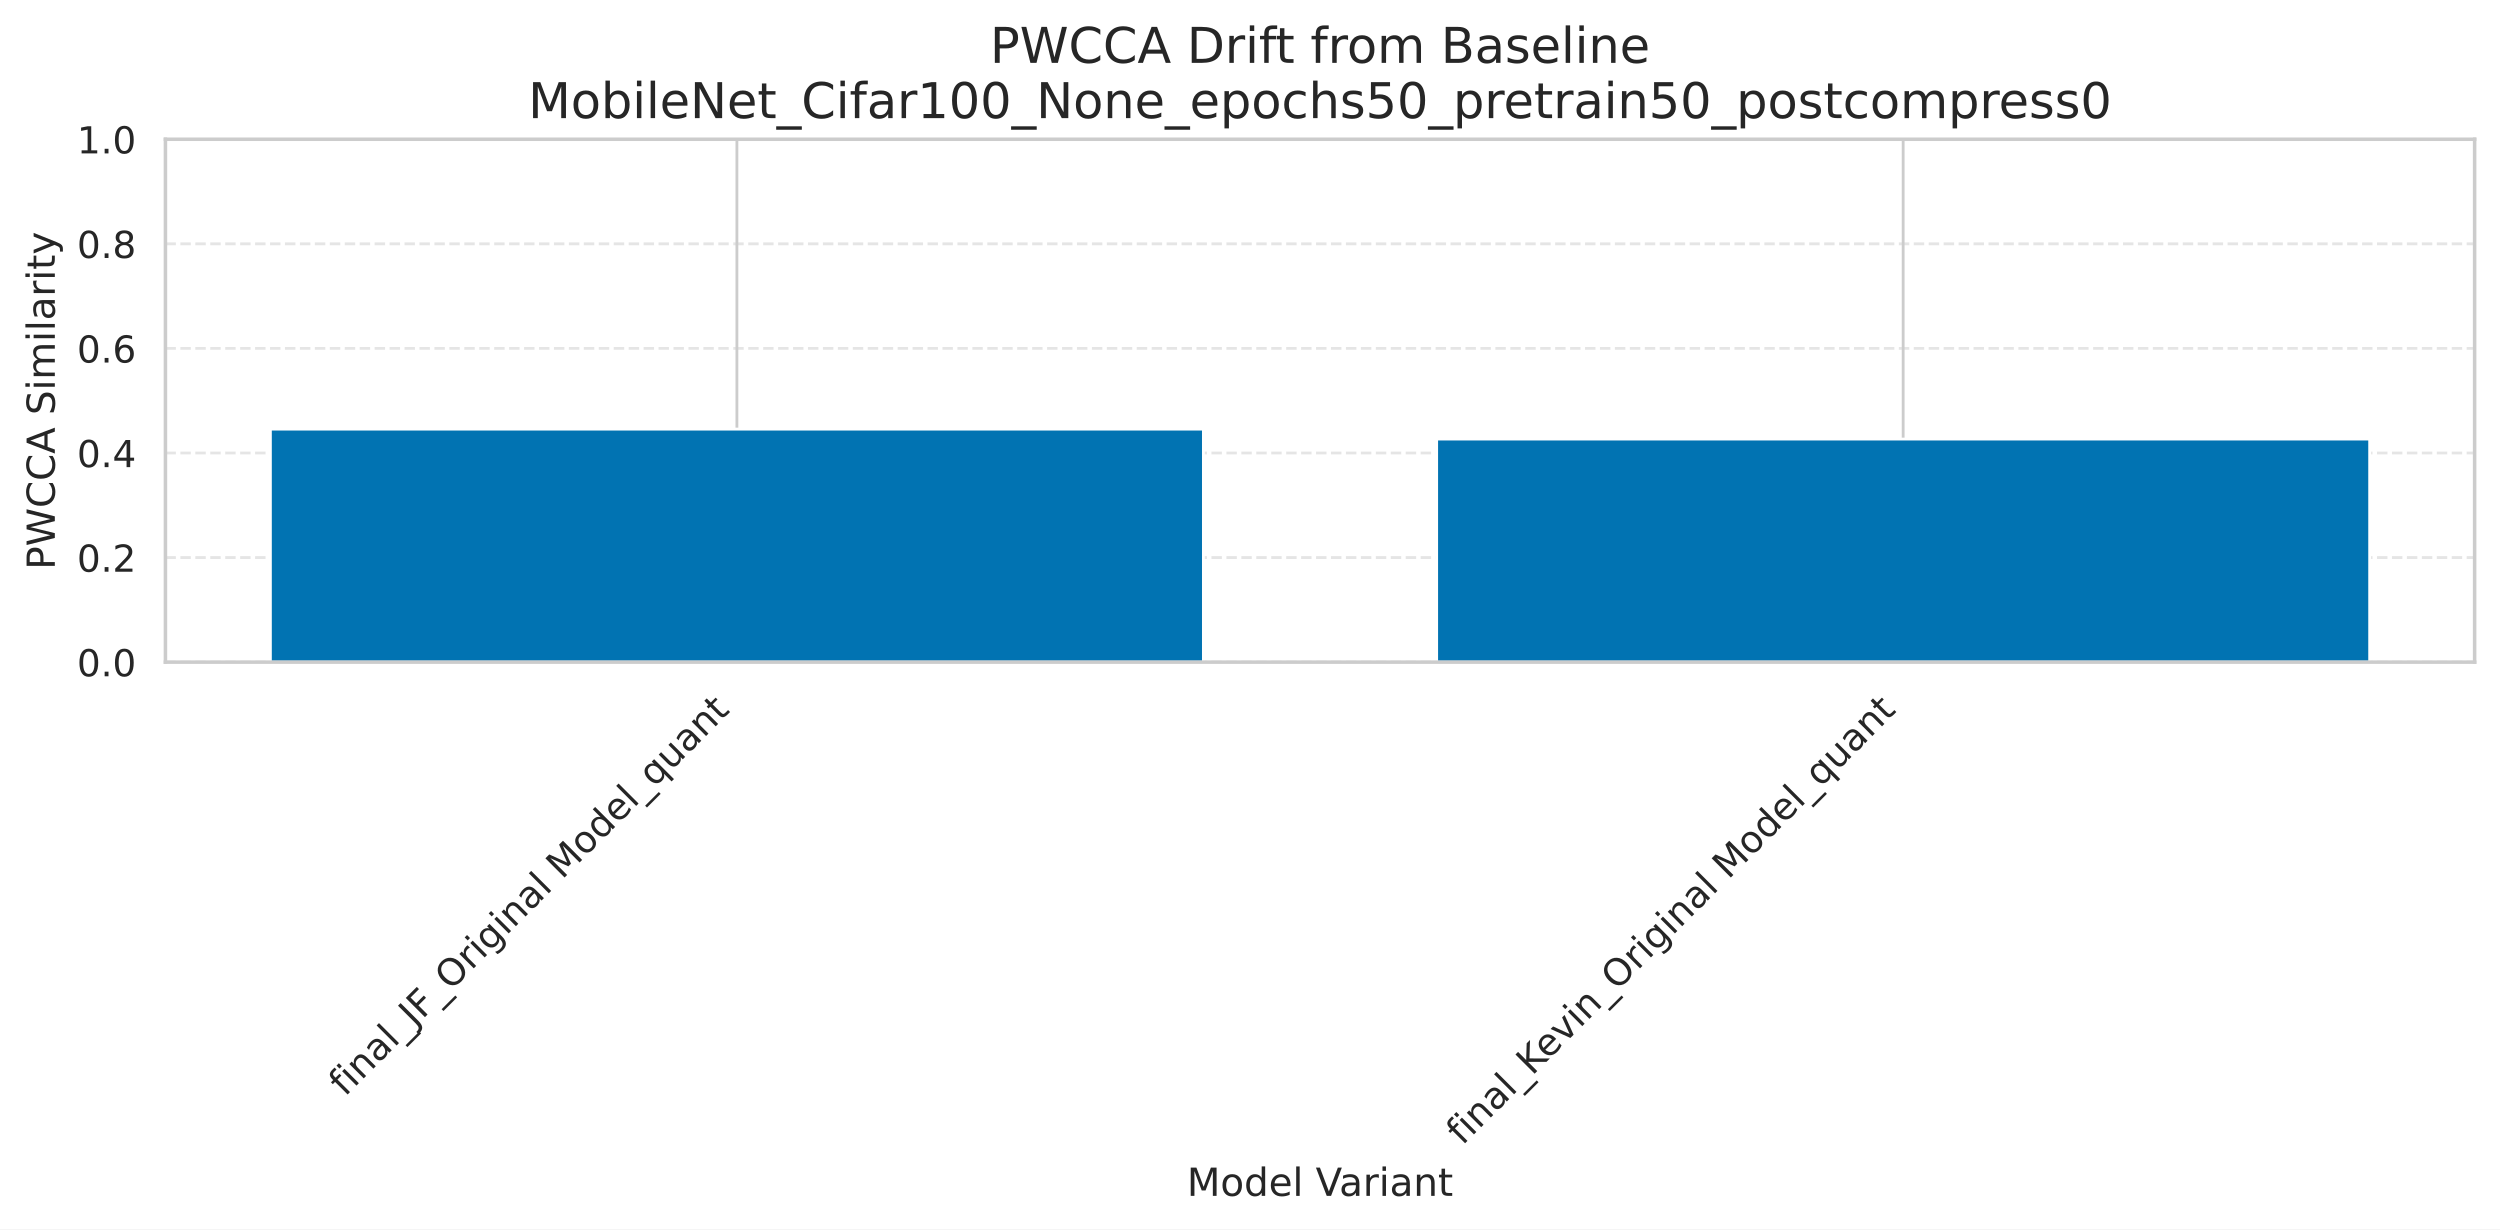
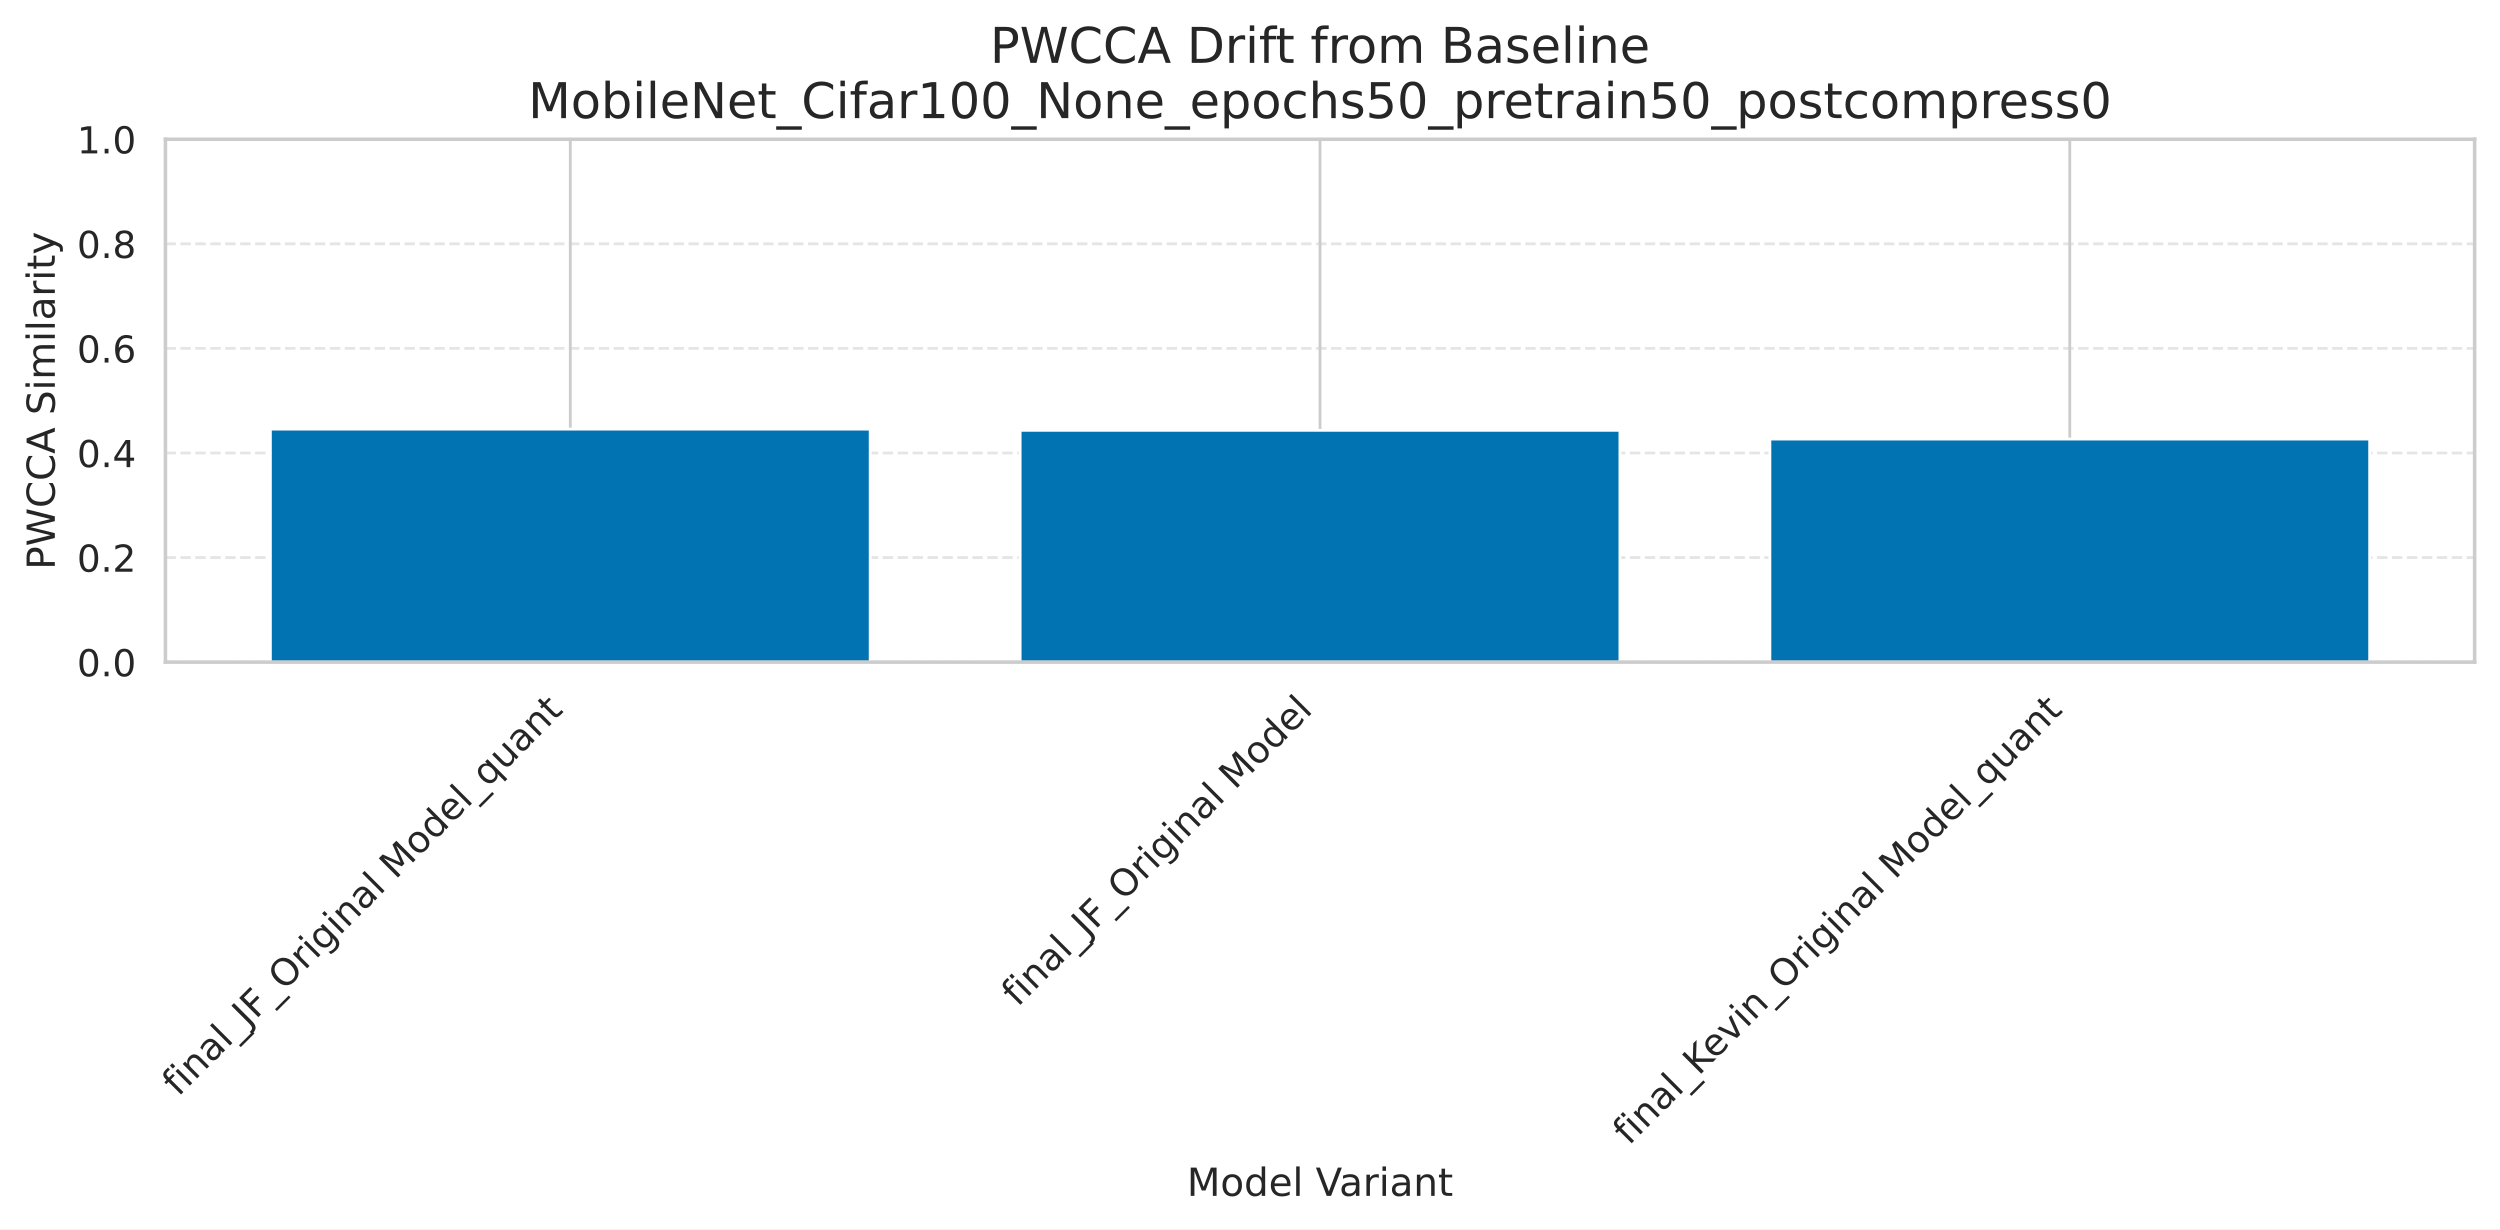
<svg xmlns="http://www.w3.org/2000/svg" xmlns:xlink="http://www.w3.org/1999/xlink" width="709.356pt" height="348.811pt" viewBox="0 0 709.356 348.811" version="1.1">
  <defs>
    <style type="text/css">*{stroke-linejoin: round; stroke-linecap: butt}</style>
  </defs>
  <g id="figure_1">
    <g id="patch_1">
      <path d="M 0 348.811  L 709.356 348.811  L 709.356 0  L 0 0  z " style="fill: #ffffff" />
    </g>
    <g id="axes_1">
      <g id="patch_2">
        <path d="M 46.94 187.879  L 702.156 187.879  L 702.156 39.515  L 46.94 39.515  z " style="fill: #ffffff" />
      </g>
      <g id="matplotlib.axis_1">
        <g id="xtick_1">
          <g id="line2d_1">
-             <path d="M 209.089 187.879  L 209.089 39.515  " clip-path="url(#p00ef25ebb9)" style="fill: none; stroke: #cccccc; stroke-width: 0.8; stroke-linecap: round" />
+             <path d="M 161.815 187.879  L 161.815 39.515  " clip-path="url(#pb6f76f0e8d)" style="fill: none; stroke: #cccccc; stroke-width: 0.8; stroke-linecap: round" />
          </g>
          <g id="text_1">
-             <g style="fill: #262626" transform="translate(97.82324 311.358) rotate(-45) scale(0.1056 -0.1056)">
+             <g style="fill: #262626" transform="translate(50.5493 311.358) rotate(-45) scale(0.1056 -0.1056)">
              <defs>
                <path id="DejaVuSans-66" d="M 2375 4863  L 2375 4384  L 1825 4384  Q 1516 4384 1395 4259  Q 1275 4134 1275 3809  L 1275 3500  L 2222 3500  L 2222 3053  L 1275 3053  L 1275 0  L 697 0  L 697 3053  L 147 3053  L 147 3500  L 697 3500  L 697 3744  Q 697 4328 969 4595  Q 1241 4863 1831 4863  L 2375 4863  z " transform="scale(0.015625)" />
                <path id="DejaVuSans-69" d="M 603 3500  L 1178 3500  L 1178 0  L 603 0  L 603 3500  z M 603 4863  L 1178 4863  L 1178 4134  L 603 4134  L 603 4863  z " transform="scale(0.015625)" />
                <path id="DejaVuSans-6e" d="M 3513 2113  L 3513 0  L 2938 0  L 2938 2094  Q 2938 2591 2744 2837  Q 2550 3084 2163 3084  Q 1697 3084 1428 2787  Q 1159 2491 1159 1978  L 1159 0  L 581 0  L 581 3500  L 1159 3500  L 1159 2956  Q 1366 3272 1645 3428  Q 1925 3584 2291 3584  Q 2894 3584 3203 3211  Q 3513 2838 3513 2113  z " transform="scale(0.015625)" />
                <path id="DejaVuSans-61" d="M 2194 1759  Q 1497 1759 1228 1600  Q 959 1441 959 1056  Q 959 750 1161 570  Q 1363 391 1709 391  Q 2188 391 2477 730  Q 2766 1069 2766 1631  L 2766 1759  L 2194 1759  z M 3341 1997  L 3341 0  L 2766 0  L 2766 531  Q 2569 213 2275 61  Q 1981 -91 1556 -91  Q 1019 -91 701 211  Q 384 513 384 1019  Q 384 1609 779 1909  Q 1175 2209 1959 2209  L 2766 2209  L 2766 2266  Q 2766 2663 2505 2880  Q 2244 3097 1772 3097  Q 1472 3097 1187 3025  Q 903 2953 641 2809  L 641 3341  Q 956 3463 1253 3523  Q 1550 3584 1831 3584  Q 2591 3584 2966 3190  Q 3341 2797 3341 1997  z " transform="scale(0.015625)" />
                <path id="DejaVuSans-6c" d="M 603 4863  L 1178 4863  L 1178 0  L 603 0  L 603 4863  z " transform="scale(0.015625)" />
                <path id="DejaVuSans-5f" d="M 3263 -1063  L 3263 -1509  L -63 -1509  L -63 -1063  L 3263 -1063  z " transform="scale(0.015625)" />
                <path id="DejaVuSans-4a" d="M 628 4666  L 1259 4666  L 1259 325  Q 1259 -519 939 -900  Q 619 -1281 -91 -1281  L -331 -1281  L -331 -750  L -134 -750  Q 284 -750 456 -515  Q 628 -281 628 325  L 628 4666  z " transform="scale(0.015625)" />
                <path id="DejaVuSans-46" d="M 628 4666  L 3309 4666  L 3309 4134  L 1259 4134  L 1259 2759  L 3109 2759  L 3109 2228  L 1259 2228  L 1259 0  L 628 0  L 628 4666  z " transform="scale(0.015625)" />
                <path id="DejaVuSans-4f" d="M 2522 4238  Q 1834 4238 1429 3725  Q 1025 3213 1025 2328  Q 1025 1447 1429 934  Q 1834 422 2522 422  Q 3209 422 3611 934  Q 4013 1447 4013 2328  Q 4013 3213 3611 3725  Q 3209 4238 2522 4238  z M 2522 4750  Q 3503 4750 4090 4092  Q 4678 3434 4678 2328  Q 4678 1225 4090 567  Q 3503 -91 2522 -91  Q 1538 -91 948 565  Q 359 1222 359 2328  Q 359 3434 948 4092  Q 1538 4750 2522 4750  z " transform="scale(0.015625)" />
                <path id="DejaVuSans-72" d="M 2631 2963  Q 2534 3019 2420 3045  Q 2306 3072 2169 3072  Q 1681 3072 1420 2755  Q 1159 2438 1159 1844  L 1159 0  L 581 0  L 581 3500  L 1159 3500  L 1159 2956  Q 1341 3275 1631 3429  Q 1922 3584 2338 3584  Q 2397 3584 2469 3576  Q 2541 3569 2628 3553  L 2631 2963  z " transform="scale(0.015625)" />
                <path id="DejaVuSans-67" d="M 2906 1791  Q 2906 2416 2648 2759  Q 2391 3103 1925 3103  Q 1463 3103 1205 2759  Q 947 2416 947 1791  Q 947 1169 1205 825  Q 1463 481 1925 481  Q 2391 481 2648 825  Q 2906 1169 2906 1791  z M 3481 434  Q 3481 -459 3084 -895  Q 2688 -1331 1869 -1331  Q 1566 -1331 1297 -1286  Q 1028 -1241 775 -1147  L 775 -588  Q 1028 -725 1275 -790  Q 1522 -856 1778 -856  Q 2344 -856 2625 -561  Q 2906 -266 2906 331  L 2906 616  Q 2728 306 2450 153  Q 2172 0 1784 0  Q 1141 0 747 490  Q 353 981 353 1791  Q 353 2603 747 3093  Q 1141 3584 1784 3584  Q 2172 3584 2450 3431  Q 2728 3278 2906 2969  L 2906 3500  L 3481 3500  L 3481 434  z " transform="scale(0.015625)" />
                <path id="DejaVuSans-20" transform="scale(0.015625)" />
                <path id="DejaVuSans-4d" d="M 628 4666  L 1569 4666  L 2759 1491  L 3956 4666  L 4897 4666  L 4897 0  L 4281 0  L 4281 4097  L 3078 897  L 2444 897  L 1241 4097  L 1241 0  L 628 0  L 628 4666  z " transform="scale(0.015625)" />
                <path id="DejaVuSans-6f" d="M 1959 3097  Q 1497 3097 1228 2736  Q 959 2375 959 1747  Q 959 1119 1226 758  Q 1494 397 1959 397  Q 2419 397 2687 759  Q 2956 1122 2956 1747  Q 2956 2369 2687 2733  Q 2419 3097 1959 3097  z M 1959 3584  Q 2709 3584 3137 3096  Q 3566 2609 3566 1747  Q 3566 888 3137 398  Q 2709 -91 1959 -91  Q 1206 -91 779 398  Q 353 888 353 1747  Q 353 2609 779 3096  Q 1206 3584 1959 3584  z " transform="scale(0.015625)" />
                <path id="DejaVuSans-64" d="M 2906 2969  L 2906 4863  L 3481 4863  L 3481 0  L 2906 0  L 2906 525  Q 2725 213 2448 61  Q 2172 -91 1784 -91  Q 1150 -91 751 415  Q 353 922 353 1747  Q 353 2572 751 3078  Q 1150 3584 1784 3584  Q 2172 3584 2448 3432  Q 2725 3281 2906 2969  z M 947 1747  Q 947 1113 1208 752  Q 1469 391 1925 391  Q 2381 391 2643 752  Q 2906 1113 2906 1747  Q 2906 2381 2643 2742  Q 2381 3103 1925 3103  Q 1469 3103 1208 2742  Q 947 2381 947 1747  z " transform="scale(0.015625)" />
                <path id="DejaVuSans-65" d="M 3597 1894  L 3597 1613  L 953 1613  Q 991 1019 1311 708  Q 1631 397 2203 397  Q 2534 397 2845 478  Q 3156 559 3463 722  L 3463 178  Q 3153 47 2828 -22  Q 2503 -91 2169 -91  Q 1331 -91 842 396  Q 353 884 353 1716  Q 353 2575 817 3079  Q 1281 3584 2069 3584  Q 2775 3584 3186 3129  Q 3597 2675 3597 1894  z M 3022 2063  Q 3016 2534 2758 2815  Q 2500 3097 2075 3097  Q 1594 3097 1305 2825  Q 1016 2553 972 2059  L 3022 2063  z " transform="scale(0.015625)" />
                <path id="DejaVuSans-71" d="M 947 1747  Q 947 1113 1208 752  Q 1469 391 1925 391  Q 2381 391 2643 752  Q 2906 1113 2906 1747  Q 2906 2381 2643 2742  Q 2381 3103 1925 3103  Q 1469 3103 1208 2742  Q 947 2381 947 1747  z M 2906 525  Q 2725 213 2448 61  Q 2172 -91 1784 -91  Q 1150 -91 751 415  Q 353 922 353 1747  Q 353 2572 751 3078  Q 1150 3584 1784 3584  Q 2172 3584 2448 3432  Q 2725 3281 2906 2969  L 2906 3500  L 3481 3500  L 3481 -1331  L 2906 -1331  L 2906 525  z " transform="scale(0.015625)" />
                <path id="DejaVuSans-75" d="M 544 1381  L 544 3500  L 1119 3500  L 1119 1403  Q 1119 906 1312 657  Q 1506 409 1894 409  Q 2359 409 2629 706  Q 2900 1003 2900 1516  L 2900 3500  L 3475 3500  L 3475 0  L 2900 0  L 2900 538  Q 2691 219 2414 64  Q 2138 -91 1772 -91  Q 1169 -91 856 284  Q 544 659 544 1381  z M 1991 3584  L 1991 3584  z " transform="scale(0.015625)" />
                <path id="DejaVuSans-74" d="M 1172 4494  L 1172 3500  L 2356 3500  L 2356 3053  L 1172 3053  L 1172 1153  Q 1172 725 1289 603  Q 1406 481 1766 481  L 2356 481  L 2356 0  L 1766 0  Q 1100 0 847 248  Q 594 497 594 1153  L 594 3053  L 172 3053  L 172 3500  L 594 3500  L 594 4494  L 1172 4494  z " transform="scale(0.015625)" />
              </defs>
              <use xlink:href="#DejaVuSans-66" />
              <use xlink:href="#DejaVuSans-69" transform="translate(35.20508 0)" />
              <use xlink:href="#DejaVuSans-6e" transform="translate(62.98828 0)" />
              <use xlink:href="#DejaVuSans-61" transform="translate(126.3672 0)" />
              <use xlink:href="#DejaVuSans-6c" transform="translate(187.6465 0)" />
              <use xlink:href="#DejaVuSans-5f" transform="translate(215.4297 0)" />
              <use xlink:href="#DejaVuSans-4a" transform="translate(265.4297 0)" />
              <use xlink:href="#DejaVuSans-46" transform="translate(294.9219 0)" />
              <use xlink:href="#DejaVuSans-5f" transform="translate(352.4414 0)" />
              <use xlink:href="#DejaVuSans-4f" transform="translate(402.4414 0)" />
              <use xlink:href="#DejaVuSans-72" transform="translate(481.1523 0)" />
              <use xlink:href="#DejaVuSans-69" transform="translate(522.2656 0)" />
              <use xlink:href="#DejaVuSans-67" transform="translate(550.0488 0)" />
              <use xlink:href="#DejaVuSans-69" transform="translate(613.5254 0)" />
              <use xlink:href="#DejaVuSans-6e" transform="translate(641.3086 0)" />
              <use xlink:href="#DejaVuSans-61" transform="translate(704.6875 0)" />
              <use xlink:href="#DejaVuSans-6c" transform="translate(765.9668 0)" />
              <use xlink:href="#DejaVuSans-20" transform="translate(793.75 0)" />
              <use xlink:href="#DejaVuSans-4d" transform="translate(825.5371 0)" />
              <use xlink:href="#DejaVuSans-6f" transform="translate(911.8164 0)" />
              <use xlink:href="#DejaVuSans-64" transform="translate(972.998 0)" />
              <use xlink:href="#DejaVuSans-65" transform="translate(1036.475 0)" />
              <use xlink:href="#DejaVuSans-6c" transform="translate(1097.998 0)" />
              <use xlink:href="#DejaVuSans-5f" transform="translate(1125.781 0)" />
              <use xlink:href="#DejaVuSans-71" transform="translate(1175.781 0)" />
              <use xlink:href="#DejaVuSans-75" transform="translate(1239.258 0)" />
              <use xlink:href="#DejaVuSans-61" transform="translate(1302.637 0)" />
              <use xlink:href="#DejaVuSans-6e" transform="translate(1363.916 0)" />
              <use xlink:href="#DejaVuSans-74" transform="translate(1427.295 0)" />
            </g>
          </g>
        </g>
        <g id="xtick_2">
          <g id="line2d_2">
-             <path d="M 540.007 187.879  L 540.007 39.515  " clip-path="url(#p00ef25ebb9)" style="fill: none; stroke: #cccccc; stroke-width: 0.8; stroke-linecap: round" />
+             <path d="M 374.548 187.879  L 374.548 39.515  " clip-path="url(#pb6f76f0e8d)" style="fill: none; stroke: #cccccc; stroke-width: 0.8; stroke-linecap: round" />
          </g>
          <g id="text_2">
-             <g style="fill: #262626" transform="translate(414.8941 325.2047) rotate(-45) scale(0.1056 -0.1056)">
+             <g style="fill: #262626" transform="translate(288.7237 285.9164) rotate(-45) scale(0.1056 -0.1056)">
+               <use xlink:href="#DejaVuSans-66" />
+               <use xlink:href="#DejaVuSans-69" transform="translate(35.20508 0)" />
+               <use xlink:href="#DejaVuSans-6e" transform="translate(62.98828 0)" />
+               <use xlink:href="#DejaVuSans-61" transform="translate(126.3672 0)" />
+               <use xlink:href="#DejaVuSans-6c" transform="translate(187.6465 0)" />
+               <use xlink:href="#DejaVuSans-5f" transform="translate(215.4297 0)" />
+               <use xlink:href="#DejaVuSans-4a" transform="translate(265.4297 0)" />
+               <use xlink:href="#DejaVuSans-46" transform="translate(294.9219 0)" />
+               <use xlink:href="#DejaVuSans-5f" transform="translate(352.4414 0)" />
+               <use xlink:href="#DejaVuSans-4f" transform="translate(402.4414 0)" />
+               <use xlink:href="#DejaVuSans-72" transform="translate(481.1523 0)" />
+               <use xlink:href="#DejaVuSans-69" transform="translate(522.2656 0)" />
+               <use xlink:href="#DejaVuSans-67" transform="translate(550.0488 0)" />
+               <use xlink:href="#DejaVuSans-69" transform="translate(613.5254 0)" />
+               <use xlink:href="#DejaVuSans-6e" transform="translate(641.3086 0)" />
+               <use xlink:href="#DejaVuSans-61" transform="translate(704.6875 0)" />
+               <use xlink:href="#DejaVuSans-6c" transform="translate(765.9668 0)" />
+               <use xlink:href="#DejaVuSans-20" transform="translate(793.75 0)" />
+               <use xlink:href="#DejaVuSans-4d" transform="translate(825.5371 0)" />
+               <use xlink:href="#DejaVuSans-6f" transform="translate(911.8164 0)" />
+               <use xlink:href="#DejaVuSans-64" transform="translate(972.998 0)" />
+               <use xlink:href="#DejaVuSans-65" transform="translate(1036.475 0)" />
+               <use xlink:href="#DejaVuSans-6c" transform="translate(1097.998 0)" />
+             </g>
+           </g>
+         </g>
+         <g id="xtick_3">
+           <g id="line2d_3">
+             <path d="M 587.281 187.879  L 587.281 39.515  " clip-path="url(#pb6f76f0e8d)" style="fill: none; stroke: #cccccc; stroke-width: 0.8; stroke-linecap: round" />
+           </g>
+           <g id="text_3">
+             <g style="fill: #262626" transform="translate(462.168 325.2047) rotate(-45) scale(0.1056 -0.1056)">
              <defs>
                <path id="DejaVuSans-4b" d="M 628 4666  L 1259 4666  L 1259 2694  L 3353 4666  L 4166 4666  L 1850 2491  L 4331 0  L 3500 0  L 1259 2247  L 1259 0  L 628 0  L 628 4666  z " transform="scale(0.015625)" />
                <path id="DejaVuSans-76" d="M 191 3500  L 800 3500  L 1894 563  L 2988 3500  L 3597 3500  L 2284 0  L 1503 0  L 191 3500  z " transform="scale(0.015625)" />
              </defs>
              <use xlink:href="#DejaVuSans-66" />
              <use xlink:href="#DejaVuSans-69" transform="translate(35.20508 0)" />
              <use xlink:href="#DejaVuSans-6e" transform="translate(62.98828 0)" />
              <use xlink:href="#DejaVuSans-61" transform="translate(126.3672 0)" />
              <use xlink:href="#DejaVuSans-6c" transform="translate(187.6465 0)" />
              <use xlink:href="#DejaVuSans-5f" transform="translate(215.4297 0)" />
              <use xlink:href="#DejaVuSans-4b" transform="translate(265.4297 0)" />
              <use xlink:href="#DejaVuSans-65" transform="translate(326.0059 0)" />
              <use xlink:href="#DejaVuSans-76" transform="translate(387.5293 0)" />
              <use xlink:href="#DejaVuSans-69" transform="translate(446.709 0)" />
              <use xlink:href="#DejaVuSans-6e" transform="translate(474.4922 0)" />
              <use xlink:href="#DejaVuSans-5f" transform="translate(537.8711 0)" />
              <use xlink:href="#DejaVuSans-4f" transform="translate(587.8711 0)" />
              <use xlink:href="#DejaVuSans-72" transform="translate(666.582 0)" />
              <use xlink:href="#DejaVuSans-69" transform="translate(707.6953 0)" />
              <use xlink:href="#DejaVuSans-67" transform="translate(735.4785 0)" />
              <use xlink:href="#DejaVuSans-69" transform="translate(798.9551 0)" />
              <use xlink:href="#DejaVuSans-6e" transform="translate(826.7383 0)" />
              <use xlink:href="#DejaVuSans-61" transform="translate(890.1172 0)" />
              <use xlink:href="#DejaVuSans-6c" transform="translate(951.3965 0)" />
              <use xlink:href="#DejaVuSans-20" transform="translate(979.1797 0)" />
              <use xlink:href="#DejaVuSans-4d" transform="translate(1010.967 0)" />
              <use xlink:href="#DejaVuSans-6f" transform="translate(1097.246 0)" />
              <use xlink:href="#DejaVuSans-64" transform="translate(1158.428 0)" />
              <use xlink:href="#DejaVuSans-65" transform="translate(1221.904 0)" />
              <use xlink:href="#DejaVuSans-6c" transform="translate(1283.428 0)" />
              <use xlink:href="#DejaVuSans-5f" transform="translate(1311.211 0)" />
              <use xlink:href="#DejaVuSans-71" transform="translate(1361.211 0)" />
              <use xlink:href="#DejaVuSans-75" transform="translate(1424.688 0)" />
              <use xlink:href="#DejaVuSans-61" transform="translate(1488.066 0)" />
              <use xlink:href="#DejaVuSans-6e" transform="translate(1549.346 0)" />
              <use xlink:href="#DejaVuSans-74" transform="translate(1612.725 0)" />
            </g>
          </g>
        </g>
-         <g id="text_3">
+         <g id="text_4">
          <g style="fill: #262626" transform="translate(336.7776 339.3236) scale(0.11 -0.11)">
            <defs>
              <path id="DejaVuSans-56" d="M 1831 0  L 50 4666  L 709 4666  L 2188 738  L 3669 4666  L 4325 4666  L 2547 0  L 1831 0  z " transform="scale(0.015625)" />
            </defs>
            <use xlink:href="#DejaVuSans-4d" />
            <use xlink:href="#DejaVuSans-6f" transform="translate(86.2793 0)" />
            <use xlink:href="#DejaVuSans-64" transform="translate(147.4609 0)" />
            <use xlink:href="#DejaVuSans-65" transform="translate(210.9375 0)" />
            <use xlink:href="#DejaVuSans-6c" transform="translate(272.4609 0)" />
            <use xlink:href="#DejaVuSans-20" transform="translate(300.2441 0)" />
            <use xlink:href="#DejaVuSans-56" transform="translate(332.0312 0)" />
            <use xlink:href="#DejaVuSans-61" transform="translate(392.6895 0)" />
            <use xlink:href="#DejaVuSans-72" transform="translate(453.9688 0)" />
            <use xlink:href="#DejaVuSans-69" transform="translate(495.082 0)" />
            <use xlink:href="#DejaVuSans-61" transform="translate(522.8652 0)" />
            <use xlink:href="#DejaVuSans-6e" transform="translate(584.1445 0)" />
            <use xlink:href="#DejaVuSans-74" transform="translate(647.5234 0)" />
          </g>
        </g>
      </g>
      <g id="matplotlib.axis_2">
        <g id="ytick_1">
-           <g id="line2d_3">
-             <path d="M 46.94 187.879  L 702.156 187.879  " clip-path="url(#p00ef25ebb9)" style="fill: none; stroke-dasharray: 2.96,1.28; stroke-dashoffset: 0; stroke: #cccccc; stroke-opacity: 0.5; stroke-width: 0.8" />
-           </g>
-           <g id="text_4">
+           <g id="line2d_4">
+             <path d="M 46.94 187.879  L 702.156 187.879  " clip-path="url(#pb6f76f0e8d)" style="fill: none; stroke-dasharray: 2.96,1.28; stroke-dashoffset: 0; stroke: #cccccc; stroke-opacity: 0.5; stroke-width: 0.8" />
+           </g>
+           <g id="text_5">
            <g style="fill: #262626" transform="translate(21.84594 191.8908) scale(0.1056 -0.1056)">
              <defs>
                <path id="DejaVuSans-30" d="M 2034 4250  Q 1547 4250 1301 3770  Q 1056 3291 1056 2328  Q 1056 1369 1301 889  Q 1547 409 2034 409  Q 2525 409 2770 889  Q 3016 1369 3016 2328  Q 3016 3291 2770 3770  Q 2525 4250 2034 4250  z M 2034 4750  Q 2819 4750 3233 4129  Q 3647 3509 3647 2328  Q 3647 1150 3233 529  Q 2819 -91 2034 -91  Q 1250 -91 836 529  Q 422 1150 422 2328  Q 422 3509 836 4129  Q 1250 4750 2034 4750  z " transform="scale(0.015625)" />
                <path id="DejaVuSans-2e" d="M 684 794  L 1344 794  L 1344 0  L 684 0  L 684 794  z " transform="scale(0.015625)" />
              </defs>
              <use xlink:href="#DejaVuSans-30" />
              <use xlink:href="#DejaVuSans-2e" transform="translate(63.62305 0)" />
              <use xlink:href="#DejaVuSans-30" transform="translate(95.41016 0)" />
            </g>
          </g>
        </g>
        <g id="ytick_2">
-           <g id="line2d_4">
-             <path d="M 46.94 158.206  L 702.156 158.206  " clip-path="url(#p00ef25ebb9)" style="fill: none; stroke-dasharray: 2.96,1.28; stroke-dashoffset: 0; stroke: #cccccc; stroke-opacity: 0.5; stroke-width: 0.8" />
-           </g>
-           <g id="text_5">
+           <g id="line2d_5">
+             <path d="M 46.94 158.206  L 702.156 158.206  " clip-path="url(#pb6f76f0e8d)" style="fill: none; stroke-dasharray: 2.96,1.28; stroke-dashoffset: 0; stroke: #cccccc; stroke-opacity: 0.5; stroke-width: 0.8" />
+           </g>
+           <g id="text_6">
            <g style="fill: #262626" transform="translate(21.84594 162.218) scale(0.1056 -0.1056)">
              <defs>
                <path id="DejaVuSans-32" d="M 1228 531  L 3431 531  L 3431 0  L 469 0  L 469 531  Q 828 903 1448 1529  Q 2069 2156 2228 2338  Q 2531 2678 2651 2914  Q 2772 3150 2772 3378  Q 2772 3750 2511 3984  Q 2250 4219 1831 4219  Q 1534 4219 1204 4116  Q 875 4013 500 3803  L 500 4441  Q 881 4594 1212 4672  Q 1544 4750 1819 4750  Q 2544 4750 2975 4387  Q 3406 4025 3406 3419  Q 3406 3131 3298 2873  Q 3191 2616 2906 2266  Q 2828 2175 2409 1742  Q 1991 1309 1228 531  z " transform="scale(0.015625)" />
              </defs>
              <use xlink:href="#DejaVuSans-30" />
              <use xlink:href="#DejaVuSans-2e" transform="translate(63.62305 0)" />
              <use xlink:href="#DejaVuSans-32" transform="translate(95.41016 0)" />
            </g>
          </g>
        </g>
        <g id="ytick_3">
-           <g id="line2d_5">
-             <path d="M 46.94 128.533  L 702.156 128.533  " clip-path="url(#p00ef25ebb9)" style="fill: none; stroke-dasharray: 2.96,1.28; stroke-dashoffset: 0; stroke: #cccccc; stroke-opacity: 0.5; stroke-width: 0.8" />
-           </g>
-           <g id="text_6">
+           <g id="line2d_6">
+             <path d="M 46.94 128.533  L 702.156 128.533  " clip-path="url(#pb6f76f0e8d)" style="fill: none; stroke-dasharray: 2.96,1.28; stroke-dashoffset: 0; stroke: #cccccc; stroke-opacity: 0.5; stroke-width: 0.8" />
+           </g>
+           <g id="text_7">
            <g style="fill: #262626" transform="translate(21.84594 132.5452) scale(0.1056 -0.1056)">
              <defs>
                <path id="DejaVuSans-34" d="M 2419 4116  L 825 1625  L 2419 1625  L 2419 4116  z M 2253 4666  L 3047 4666  L 3047 1625  L 3713 1625  L 3713 1100  L 3047 1100  L 3047 0  L 2419 0  L 2419 1100  L 313 1100  L 313 1709  L 2253 4666  z " transform="scale(0.015625)" />
              </defs>
              <use xlink:href="#DejaVuSans-30" />
              <use xlink:href="#DejaVuSans-2e" transform="translate(63.62305 0)" />
              <use xlink:href="#DejaVuSans-34" transform="translate(95.41016 0)" />
            </g>
          </g>
        </g>
        <g id="ytick_4">
-           <g id="line2d_6">
-             <path d="M 46.94 98.86  L 702.156 98.86  " clip-path="url(#p00ef25ebb9)" style="fill: none; stroke-dasharray: 2.96,1.28; stroke-dashoffset: 0; stroke: #cccccc; stroke-opacity: 0.5; stroke-width: 0.8" />
-           </g>
-           <g id="text_7">
+           <g id="line2d_7">
+             <path d="M 46.94 98.86  L 702.156 98.86  " clip-path="url(#pb6f76f0e8d)" style="fill: none; stroke-dasharray: 2.96,1.28; stroke-dashoffset: 0; stroke: #cccccc; stroke-opacity: 0.5; stroke-width: 0.8" />
+           </g>
+           <g id="text_8">
            <g style="fill: #262626" transform="translate(21.84594 102.8723) scale(0.1056 -0.1056)">
              <defs>
                <path id="DejaVuSans-36" d="M 2113 2584  Q 1688 2584 1439 2293  Q 1191 2003 1191 1497  Q 1191 994 1439 701  Q 1688 409 2113 409  Q 2538 409 2786 701  Q 3034 994 3034 1497  Q 3034 2003 2786 2293  Q 2538 2584 2113 2584  z M 3366 4563  L 3366 3988  Q 3128 4100 2886 4159  Q 2644 4219 2406 4219  Q 1781 4219 1451 3797  Q 1122 3375 1075 2522  Q 1259 2794 1537 2939  Q 1816 3084 2150 3084  Q 2853 3084 3261 2657  Q 3669 2231 3669 1497  Q 3669 778 3244 343  Q 2819 -91 2113 -91  Q 1303 -91 875 529  Q 447 1150 447 2328  Q 447 3434 972 4092  Q 1497 4750 2381 4750  Q 2619 4750 2861 4703  Q 3103 4656 3366 4563  z " transform="scale(0.015625)" />
              </defs>
              <use xlink:href="#DejaVuSans-30" />
              <use xlink:href="#DejaVuSans-2e" transform="translate(63.62305 0)" />
              <use xlink:href="#DejaVuSans-36" transform="translate(95.41016 0)" />
            </g>
          </g>
        </g>
        <g id="ytick_5">
-           <g id="line2d_7">
-             <path d="M 46.94 69.188  L 702.156 69.188  " clip-path="url(#p00ef25ebb9)" style="fill: none; stroke-dasharray: 2.96,1.28; stroke-dashoffset: 0; stroke: #cccccc; stroke-opacity: 0.5; stroke-width: 0.8" />
-           </g>
-           <g id="text_8">
+           <g id="line2d_8">
+             <path d="M 46.94 69.188  L 702.156 69.188  " clip-path="url(#pb6f76f0e8d)" style="fill: none; stroke-dasharray: 2.96,1.28; stroke-dashoffset: 0; stroke: #cccccc; stroke-opacity: 0.5; stroke-width: 0.8" />
+           </g>
+           <g id="text_9">
            <g style="fill: #262626" transform="translate(21.84594 73.19954) scale(0.1056 -0.1056)">
              <defs>
                <path id="DejaVuSans-38" d="M 2034 2216  Q 1584 2216 1326 1975  Q 1069 1734 1069 1313  Q 1069 891 1326 650  Q 1584 409 2034 409  Q 2484 409 2743 651  Q 3003 894 3003 1313  Q 3003 1734 2745 1975  Q 2488 2216 2034 2216  z M 1403 2484  Q 997 2584 770 2862  Q 544 3141 544 3541  Q 544 4100 942 4425  Q 1341 4750 2034 4750  Q 2731 4750 3128 4425  Q 3525 4100 3525 3541  Q 3525 3141 3298 2862  Q 3072 2584 2669 2484  Q 3125 2378 3379 2068  Q 3634 1759 3634 1313  Q 3634 634 3220 271  Q 2806 -91 2034 -91  Q 1263 -91 848 271  Q 434 634 434 1313  Q 434 1759 690 2068  Q 947 2378 1403 2484  z M 1172 3481  Q 1172 3119 1398 2916  Q 1625 2713 2034 2713  Q 2441 2713 2670 2916  Q 2900 3119 2900 3481  Q 2900 3844 2670 4047  Q 2441 4250 2034 4250  Q 1625 4250 1398 4047  Q 1172 3844 1172 3481  z " transform="scale(0.015625)" />
              </defs>
              <use xlink:href="#DejaVuSans-30" />
              <use xlink:href="#DejaVuSans-2e" transform="translate(63.62305 0)" />
              <use xlink:href="#DejaVuSans-38" transform="translate(95.41016 0)" />
            </g>
          </g>
        </g>
        <g id="ytick_6">
-           <g id="line2d_8">
-             <path d="M 46.94 39.515  L 702.156 39.515  " clip-path="url(#p00ef25ebb9)" style="fill: none; stroke-dasharray: 2.96,1.28; stroke-dashoffset: 0; stroke: #cccccc; stroke-opacity: 0.5; stroke-width: 0.8" />
-           </g>
-           <g id="text_9">
+           <g id="line2d_9">
+             <path d="M 46.94 39.515  L 702.156 39.515  " clip-path="url(#pb6f76f0e8d)" style="fill: none; stroke-dasharray: 2.96,1.28; stroke-dashoffset: 0; stroke: #cccccc; stroke-opacity: 0.5; stroke-width: 0.8" />
+           </g>
+           <g id="text_10">
            <g style="fill: #262626" transform="translate(21.84594 43.52672) scale(0.1056 -0.1056)">
              <defs>
                <path id="DejaVuSans-31" d="M 794 531  L 1825 531  L 1825 4091  L 703 3866  L 703 4441  L 1819 4666  L 2450 4666  L 2450 531  L 3481 531  L 3481 0  L 794 0  L 794 531  z " transform="scale(0.015625)" />
              </defs>
              <use xlink:href="#DejaVuSans-31" />
              <use xlink:href="#DejaVuSans-2e" transform="translate(63.62305 0)" />
              <use xlink:href="#DejaVuSans-30" transform="translate(95.41016 0)" />
            </g>
          </g>
        </g>
-         <g id="text_10">
+         <g id="text_11">
          <g style="fill: #262626" transform="translate(15.55828 161.6465) rotate(-90) scale(0.11 -0.11)">
            <defs>
              <path id="DejaVuSans-50" d="M 1259 4147  L 1259 2394  L 2053 2394  Q 2494 2394 2734 2622  Q 2975 2850 2975 3272  Q 2975 3691 2734 3919  Q 2494 4147 2053 4147  L 1259 4147  z M 628 4666  L 2053 4666  Q 2838 4666 3239 4311  Q 3641 3956 3641 3272  Q 3641 2581 3239 2228  Q 2838 1875 2053 1875  L 1259 1875  L 1259 0  L 628 0  L 628 4666  z " transform="scale(0.015625)" />
              <path id="DejaVuSans-57" d="M 213 4666  L 850 4666  L 1831 722  L 2809 4666  L 3519 4666  L 4500 722  L 5478 4666  L 6119 4666  L 4947 0  L 4153 0  L 3169 4050  L 2175 0  L 1381 0  L 213 4666  z " transform="scale(0.015625)" />
              <path id="DejaVuSans-43" d="M 4122 4306  L 4122 3641  Q 3803 3938 3442 4084  Q 3081 4231 2675 4231  Q 1875 4231 1450 3742  Q 1025 3253 1025 2328  Q 1025 1406 1450 917  Q 1875 428 2675 428  Q 3081 428 3442 575  Q 3803 722 4122 1019  L 4122 359  Q 3791 134 3420 21  Q 3050 -91 2638 -91  Q 1578 -91 968 557  Q 359 1206 359 2328  Q 359 3453 968 4101  Q 1578 4750 2638 4750  Q 3056 4750 3426 4639  Q 3797 4528 4122 4306  z " transform="scale(0.015625)" />
              <path id="DejaVuSans-41" d="M 2188 4044  L 1331 1722  L 3047 1722  L 2188 4044  z M 1831 4666  L 2547 4666  L 4325 0  L 3669 0  L 3244 1197  L 1141 1197  L 716 0  L 50 0  L 1831 4666  z " transform="scale(0.015625)" />
              <path id="DejaVuSans-53" d="M 3425 4513  L 3425 3897  Q 3066 4069 2747 4153  Q 2428 4238 2131 4238  Q 1616 4238 1336 4038  Q 1056 3838 1056 3469  Q 1056 3159 1242 3001  Q 1428 2844 1947 2747  L 2328 2669  Q 3034 2534 3370 2195  Q 3706 1856 3706 1288  Q 3706 609 3251 259  Q 2797 -91 1919 -91  Q 1588 -91 1214 -16  Q 841 59 441 206  L 441 856  Q 825 641 1194 531  Q 1563 422 1919 422  Q 2459 422 2753 634  Q 3047 847 3047 1241  Q 3047 1584 2836 1778  Q 2625 1972 2144 2069  L 1759 2144  Q 1053 2284 737 2584  Q 422 2884 422 3419  Q 422 4038 858 4394  Q 1294 4750 2059 4750  Q 2388 4750 2728 4690  Q 3069 4631 3425 4513  z " transform="scale(0.015625)" />
              <path id="DejaVuSans-6d" d="M 3328 2828  Q 3544 3216 3844 3400  Q 4144 3584 4550 3584  Q 5097 3584 5394 3201  Q 5691 2819 5691 2113  L 5691 0  L 5113 0  L 5113 2094  Q 5113 2597 4934 2840  Q 4756 3084 4391 3084  Q 3944 3084 3684 2787  Q 3425 2491 3425 1978  L 3425 0  L 2847 0  L 2847 2094  Q 2847 2600 2669 2842  Q 2491 3084 2119 3084  Q 1678 3084 1418 2786  Q 1159 2488 1159 1978  L 1159 0  L 581 0  L 581 3500  L 1159 3500  L 1159 2956  Q 1356 3278 1631 3431  Q 1906 3584 2284 3584  Q 2666 3584 2933 3390  Q 3200 3197 3328 2828  z " transform="scale(0.015625)" />
              <path id="DejaVuSans-79" d="M 2059 -325  Q 1816 -950 1584 -1140  Q 1353 -1331 966 -1331  L 506 -1331  L 506 -850  L 844 -850  Q 1081 -850 1212 -737  Q 1344 -625 1503 -206  L 1606 56  L 191 3500  L 800 3500  L 1894 763  L 2988 3500  L 3597 3500  L 2059 -325  z " transform="scale(0.015625)" />
            </defs>
            <use xlink:href="#DejaVuSans-50" />
            <use xlink:href="#DejaVuSans-57" transform="translate(60.30273 0)" />
            <use xlink:href="#DejaVuSans-43" transform="translate(159.1797 0)" />
            <use xlink:href="#DejaVuSans-43" transform="translate(229.0039 0)" />
            <use xlink:href="#DejaVuSans-41" transform="translate(298.8281 0)" />
            <use xlink:href="#DejaVuSans-20" transform="translate(367.2363 0)" />
            <use xlink:href="#DejaVuSans-53" transform="translate(399.0234 0)" />
            <use xlink:href="#DejaVuSans-69" transform="translate(462.5 0)" />
            <use xlink:href="#DejaVuSans-6d" transform="translate(490.2832 0)" />
            <use xlink:href="#DejaVuSans-69" transform="translate(587.6953 0)" />
            <use xlink:href="#DejaVuSans-6c" transform="translate(615.4785 0)" />
            <use xlink:href="#DejaVuSans-61" transform="translate(643.2617 0)" />
            <use xlink:href="#DejaVuSans-72" transform="translate(704.541 0)" />
            <use xlink:href="#DejaVuSans-69" transform="translate(745.6543 0)" />
            <use xlink:href="#DejaVuSans-74" transform="translate(773.4375 0)" />
            <use xlink:href="#DejaVuSans-79" transform="translate(812.6465 0)" />
          </g>
        </g>
      </g>
      <g id="patch_3">
-         <path d="M 76.722 187.879  L 341.456 187.879  L 341.456 121.751  L 76.722 121.751  z " clip-path="url(#p00ef25ebb9)" style="fill: #0173b2; stroke: #ffffff; stroke-width: 0.8; stroke-linejoin: miter" />
+         <path d="M 76.722 187.879  L 246.908 187.879  L 246.908 121.751  L 76.722 121.751  z " clip-path="url(#pb6f76f0e8d)" style="fill: #0173b2; stroke: #ffffff; stroke-width: 0.8; stroke-linejoin: miter" />
      </g>
      <g id="patch_4">
-         <path d="M 407.64 187.879  L 672.374 187.879  L 672.374 124.583  L 407.64 124.583  z " clip-path="url(#p00ef25ebb9)" style="fill: #0173b2; stroke: #ffffff; stroke-width: 0.8; stroke-linejoin: miter" />
+         <path d="M 289.455 187.879  L 459.641 187.879  L 459.641 122.103  L 289.455 122.103  z " clip-path="url(#pb6f76f0e8d)" style="fill: #0173b2; stroke: #ffffff; stroke-width: 0.8; stroke-linejoin: miter" />
      </g>
      <g id="patch_5">
+         <path d="M 502.188 187.879  L 672.374 187.879  L 672.374 124.583  L 502.188 124.583  z " clip-path="url(#pb6f76f0e8d)" style="fill: #0173b2; stroke: #ffffff; stroke-width: 0.8; stroke-linejoin: miter" />
+       </g>
+       <g id="patch_6">
        <path d="M 46.94 187.879  L 46.94 39.515  " style="fill: none; stroke: #cccccc; stroke-linejoin: miter; stroke-linecap: square" />
      </g>
-       <g id="patch_6">
+       <g id="patch_7">
        <path d="M 702.156 187.879  L 702.156 39.515  " style="fill: none; stroke: #cccccc; stroke-linejoin: miter; stroke-linecap: square" />
      </g>
-       <g id="patch_7">
+       <g id="patch_8">
        <path d="M 46.94 187.879  L 702.156 187.879  " style="fill: none; stroke: #cccccc; stroke-linejoin: miter; stroke-linecap: square" />
      </g>
-       <g id="patch_8">
+       <g id="patch_9">
        <path d="M 46.94 39.515  L 702.156 39.515  " style="fill: none; stroke: #cccccc; stroke-linejoin: miter; stroke-linecap: square" />
      </g>
-       <g id="text_11">
+       <g id="text_12">
        <g style="fill: #262626" transform="translate(280.9044 17.83781) scale(0.14 -0.14)">
          <defs>
            <path id="DejaVuSans-44" d="M 1259 4147  L 1259 519  L 2022 519  Q 2988 519 3436 956  Q 3884 1394 3884 2338  Q 3884 3275 3436 3711  Q 2988 4147 2022 4147  L 1259 4147  z M 628 4666  L 1925 4666  Q 3281 4666 3915 4102  Q 4550 3538 4550 2338  Q 4550 1131 3912 565  Q 3275 0 1925 0  L 628 0  L 628 4666  z " transform="scale(0.015625)" />
            <path id="DejaVuSans-42" d="M 1259 2228  L 1259 519  L 2272 519  Q 2781 519 3026 730  Q 3272 941 3272 1375  Q 3272 1813 3026 2020  Q 2781 2228 2272 2228  L 1259 2228  z M 1259 4147  L 1259 2741  L 2194 2741  Q 2656 2741 2882 2914  Q 3109 3088 3109 3444  Q 3109 3797 2882 3972  Q 2656 4147 2194 4147  L 1259 4147  z M 628 4666  L 2241 4666  Q 2963 4666 3353 4366  Q 3744 4066 3744 3513  Q 3744 3084 3544 2831  Q 3344 2578 2956 2516  Q 3422 2416 3680 2098  Q 3938 1781 3938 1306  Q 3938 681 3513 340  Q 3088 0 2303 0  L 628 0  L 628 4666  z " transform="scale(0.015625)" />
            <path id="DejaVuSans-73" d="M 2834 3397  L 2834 2853  Q 2591 2978 2328 3040  Q 2066 3103 1784 3103  Q 1356 3103 1142 2972  Q 928 2841 928 2578  Q 928 2378 1081 2264  Q 1234 2150 1697 2047  L 1894 2003  Q 2506 1872 2764 1633  Q 3022 1394 3022 966  Q 3022 478 2636 193  Q 2250 -91 1575 -91  Q 1294 -91 989 -36  Q 684 19 347 128  L 347 722  Q 666 556 975 473  Q 1284 391 1588 391  Q 1994 391 2212 530  Q 2431 669 2431 922  Q 2431 1156 2273 1281  Q 2116 1406 1581 1522  L 1381 1569  Q 847 1681 609 1914  Q 372 2147 372 2553  Q 372 3047 722 3315  Q 1072 3584 1716 3584  Q 2034 3584 2315 3537  Q 2597 3491 2834 3397  z " transform="scale(0.015625)" />
          </defs>
          <use xlink:href="#DejaVuSans-50" />
          <use xlink:href="#DejaVuSans-57" transform="translate(60.30273 0)" />
          <use xlink:href="#DejaVuSans-43" transform="translate(159.1797 0)" />
          <use xlink:href="#DejaVuSans-43" transform="translate(229.0039 0)" />
          <use xlink:href="#DejaVuSans-41" transform="translate(298.8281 0)" />
          <use xlink:href="#DejaVuSans-20" transform="translate(367.2363 0)" />
          <use xlink:href="#DejaVuSans-44" transform="translate(399.0234 0)" />
          <use xlink:href="#DejaVuSans-72" transform="translate(476.0254 0)" />
          <use xlink:href="#DejaVuSans-69" transform="translate(517.1387 0)" />
          <use xlink:href="#DejaVuSans-66" transform="translate(544.9219 0)" />
          <use xlink:href="#DejaVuSans-74" transform="translate(578.377 0)" />
          <use xlink:href="#DejaVuSans-20" transform="translate(617.5859 0)" />
          <use xlink:href="#DejaVuSans-66" transform="translate(649.373 0)" />
          <use xlink:href="#DejaVuSans-72" transform="translate(684.5781 0)" />
          <use xlink:href="#DejaVuSans-6f" transform="translate(723.4414 0)" />
          <use xlink:href="#DejaVuSans-6d" transform="translate(784.623 0)" />
          <use xlink:href="#DejaVuSans-20" transform="translate(882.0352 0)" />
          <use xlink:href="#DejaVuSans-42" transform="translate(913.8223 0)" />
          <use xlink:href="#DejaVuSans-61" transform="translate(982.4258 0)" />
          <use xlink:href="#DejaVuSans-73" transform="translate(1043.705 0)" />
          <use xlink:href="#DejaVuSans-65" transform="translate(1095.805 0)" />
          <use xlink:href="#DejaVuSans-6c" transform="translate(1157.328 0)" />
          <use xlink:href="#DejaVuSans-69" transform="translate(1185.111 0)" />
          <use xlink:href="#DejaVuSans-6e" transform="translate(1212.895 0)" />
          <use xlink:href="#DejaVuSans-65" transform="translate(1276.273 0)" />
        </g>
        <g style="fill: #262626" transform="translate(149.8765 33.51475) scale(0.14 -0.14)">
          <defs>
            <path id="DejaVuSans-62" d="M 3116 1747  Q 3116 2381 2855 2742  Q 2594 3103 2138 3103  Q 1681 3103 1420 2742  Q 1159 2381 1159 1747  Q 1159 1113 1420 752  Q 1681 391 2138 391  Q 2594 391 2855 752  Q 3116 1113 3116 1747  z M 1159 2969  Q 1341 3281 1617 3432  Q 1894 3584 2278 3584  Q 2916 3584 3314 3078  Q 3713 2572 3713 1747  Q 3713 922 3314 415  Q 2916 -91 2278 -91  Q 1894 -91 1617 61  Q 1341 213 1159 525  L 1159 0  L 581 0  L 581 4863  L 1159 4863  L 1159 2969  z " transform="scale(0.015625)" />
            <path id="DejaVuSans-4e" d="M 628 4666  L 1478 4666  L 3547 763  L 3547 4666  L 4159 4666  L 4159 0  L 3309 0  L 1241 3903  L 1241 0  L 628 0  L 628 4666  z " transform="scale(0.015625)" />
            <path id="DejaVuSans-70" d="M 1159 525  L 1159 -1331  L 581 -1331  L 581 3500  L 1159 3500  L 1159 2969  Q 1341 3281 1617 3432  Q 1894 3584 2278 3584  Q 2916 3584 3314 3078  Q 3713 2572 3713 1747  Q 3713 922 3314 415  Q 2916 -91 2278 -91  Q 1894 -91 1617 61  Q 1341 213 1159 525  z M 3116 1747  Q 3116 2381 2855 2742  Q 2594 3103 2138 3103  Q 1681 3103 1420 2742  Q 1159 2381 1159 1747  Q 1159 1113 1420 752  Q 1681 391 2138 391  Q 2594 391 2855 752  Q 3116 1113 3116 1747  z " transform="scale(0.015625)" />
            <path id="DejaVuSans-63" d="M 3122 3366  L 3122 2828  Q 2878 2963 2633 3030  Q 2388 3097 2138 3097  Q 1578 3097 1268 2742  Q 959 2388 959 1747  Q 959 1106 1268 751  Q 1578 397 2138 397  Q 2388 397 2633 464  Q 2878 531 3122 666  L 3122 134  Q 2881 22 2623 -34  Q 2366 -91 2075 -91  Q 1284 -91 818 406  Q 353 903 353 1747  Q 353 2603 823 3093  Q 1294 3584 2113 3584  Q 2378 3584 2631 3529  Q 2884 3475 3122 3366  z " transform="scale(0.015625)" />
            <path id="DejaVuSans-68" d="M 3513 2113  L 3513 0  L 2938 0  L 2938 2094  Q 2938 2591 2744 2837  Q 2550 3084 2163 3084  Q 1697 3084 1428 2787  Q 1159 2491 1159 1978  L 1159 0  L 581 0  L 581 4863  L 1159 4863  L 1159 2956  Q 1366 3272 1645 3428  Q 1925 3584 2291 3584  Q 2894 3584 3203 3211  Q 3513 2838 3513 2113  z " transform="scale(0.015625)" />
            <path id="DejaVuSans-35" d="M 691 4666  L 3169 4666  L 3169 4134  L 1269 4134  L 1269 2991  Q 1406 3038 1543 3061  Q 1681 3084 1819 3084  Q 2600 3084 3056 2656  Q 3513 2228 3513 1497  Q 3513 744 3044 326  Q 2575 -91 1722 -91  Q 1428 -91 1123 -41  Q 819 9 494 109  L 494 744  Q 775 591 1075 516  Q 1375 441 1709 441  Q 2250 441 2565 725  Q 2881 1009 2881 1497  Q 2881 1984 2565 2268  Q 2250 2553 1709 2553  Q 1456 2553 1204 2497  Q 953 2441 691 2322  L 691 4666  z " transform="scale(0.015625)" />
          </defs>
          <use xlink:href="#DejaVuSans-4d" />
          <use xlink:href="#DejaVuSans-6f" transform="translate(86.2793 0)" />
          <use xlink:href="#DejaVuSans-62" transform="translate(147.4609 0)" />
          <use xlink:href="#DejaVuSans-69" transform="translate(210.9375 0)" />
          <use xlink:href="#DejaVuSans-6c" transform="translate(238.7207 0)" />
          <use xlink:href="#DejaVuSans-65" transform="translate(266.5039 0)" />
          <use xlink:href="#DejaVuSans-4e" transform="translate(328.0273 0)" />
          <use xlink:href="#DejaVuSans-65" transform="translate(402.832 0)" />
          <use xlink:href="#DejaVuSans-74" transform="translate(464.3555 0)" />
          <use xlink:href="#DejaVuSans-5f" transform="translate(503.5645 0)" />
          <use xlink:href="#DejaVuSans-43" transform="translate(553.5645 0)" />
          <use xlink:href="#DejaVuSans-69" transform="translate(623.3887 0)" />
          <use xlink:href="#DejaVuSans-66" transform="translate(651.1719 0)" />
          <use xlink:href="#DejaVuSans-61" transform="translate(686.377 0)" />
          <use xlink:href="#DejaVuSans-72" transform="translate(747.6562 0)" />
          <use xlink:href="#DejaVuSans-31" transform="translate(788.7695 0)" />
          <use xlink:href="#DejaVuSans-30" transform="translate(852.3926 0)" />
          <use xlink:href="#DejaVuSans-30" transform="translate(916.0156 0)" />
          <use xlink:href="#DejaVuSans-5f" transform="translate(979.6387 0)" />
          <use xlink:href="#DejaVuSans-4e" transform="translate(1029.639 0)" />
          <use xlink:href="#DejaVuSans-6f" transform="translate(1104.443 0)" />
          <use xlink:href="#DejaVuSans-6e" transform="translate(1165.625 0)" />
          <use xlink:href="#DejaVuSans-65" transform="translate(1229.004 0)" />
          <use xlink:href="#DejaVuSans-5f" transform="translate(1290.527 0)" />
          <use xlink:href="#DejaVuSans-65" transform="translate(1340.527 0)" />
          <use xlink:href="#DejaVuSans-70" transform="translate(1402.051 0)" />
          <use xlink:href="#DejaVuSans-6f" transform="translate(1465.527 0)" />
          <use xlink:href="#DejaVuSans-63" transform="translate(1526.709 0)" />
          <use xlink:href="#DejaVuSans-68" transform="translate(1581.689 0)" />
          <use xlink:href="#DejaVuSans-73" transform="translate(1645.068 0)" />
          <use xlink:href="#DejaVuSans-35" transform="translate(1697.168 0)" />
          <use xlink:href="#DejaVuSans-30" transform="translate(1760.791 0)" />
          <use xlink:href="#DejaVuSans-5f" transform="translate(1824.414 0)" />
          <use xlink:href="#DejaVuSans-70" transform="translate(1874.414 0)" />
          <use xlink:href="#DejaVuSans-72" transform="translate(1937.891 0)" />
          <use xlink:href="#DejaVuSans-65" transform="translate(1976.754 0)" />
          <use xlink:href="#DejaVuSans-74" transform="translate(2038.277 0)" />
          <use xlink:href="#DejaVuSans-72" transform="translate(2077.486 0)" />
          <use xlink:href="#DejaVuSans-61" transform="translate(2118.6 0)" />
          <use xlink:href="#DejaVuSans-69" transform="translate(2179.879 0)" />
          <use xlink:href="#DejaVuSans-6e" transform="translate(2207.662 0)" />
          <use xlink:href="#DejaVuSans-35" transform="translate(2271.041 0)" />
          <use xlink:href="#DejaVuSans-30" transform="translate(2334.664 0)" />
          <use xlink:href="#DejaVuSans-5f" transform="translate(2398.287 0)" />
          <use xlink:href="#DejaVuSans-70" transform="translate(2448.287 0)" />
          <use xlink:href="#DejaVuSans-6f" transform="translate(2511.764 0)" />
          <use xlink:href="#DejaVuSans-73" transform="translate(2572.945 0)" />
          <use xlink:href="#DejaVuSans-74" transform="translate(2625.045 0)" />
          <use xlink:href="#DejaVuSans-63" transform="translate(2664.254 0)" />
          <use xlink:href="#DejaVuSans-6f" transform="translate(2719.234 0)" />
          <use xlink:href="#DejaVuSans-6d" transform="translate(2780.416 0)" />
          <use xlink:href="#DejaVuSans-70" transform="translate(2877.828 0)" />
          <use xlink:href="#DejaVuSans-72" transform="translate(2941.305 0)" />
          <use xlink:href="#DejaVuSans-65" transform="translate(2980.168 0)" />
          <use xlink:href="#DejaVuSans-73" transform="translate(3041.691 0)" />
          <use xlink:href="#DejaVuSans-73" transform="translate(3093.791 0)" />
          <use xlink:href="#DejaVuSans-30" transform="translate(3145.891 0)" />
        </g>
      </g>
    </g>
  </g>
  <defs>
-     <clipPath id="p00ef25ebb9">
+     <clipPath id="pb6f76f0e8d">
      <rect x="46.94" y="39.515" width="655.217" height="148.364" />
    </clipPath>
  </defs>
</svg>
